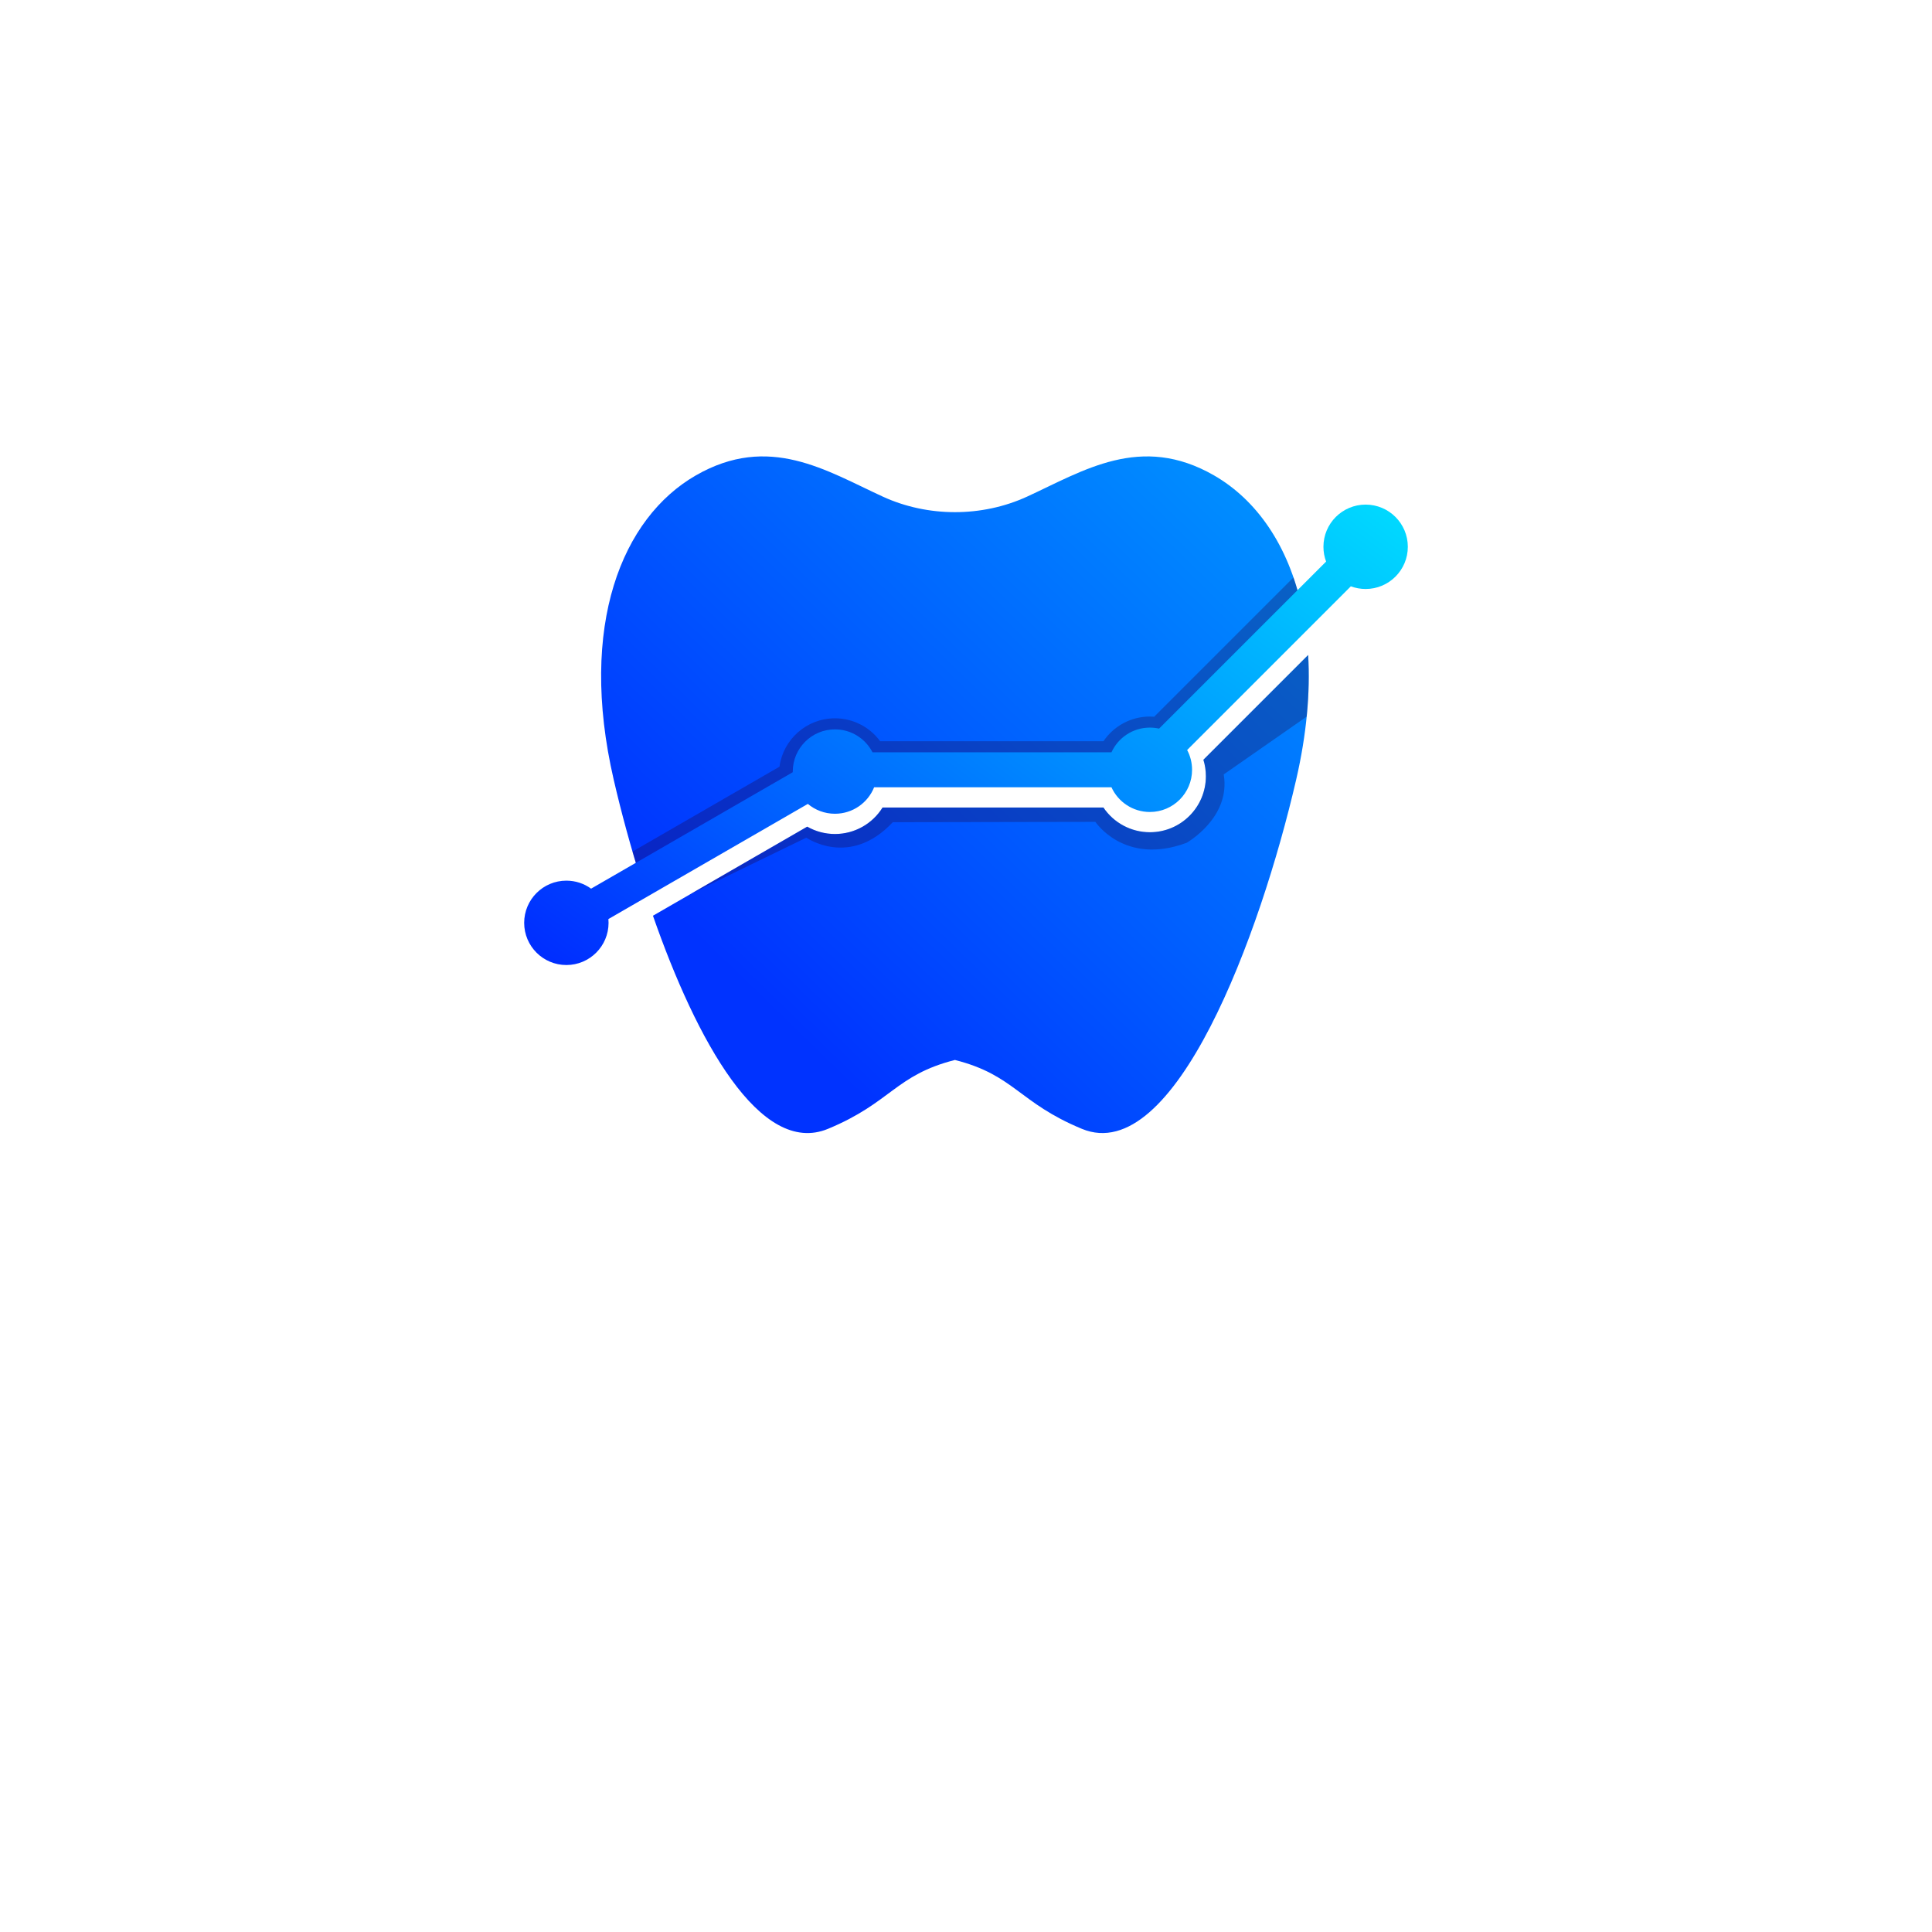
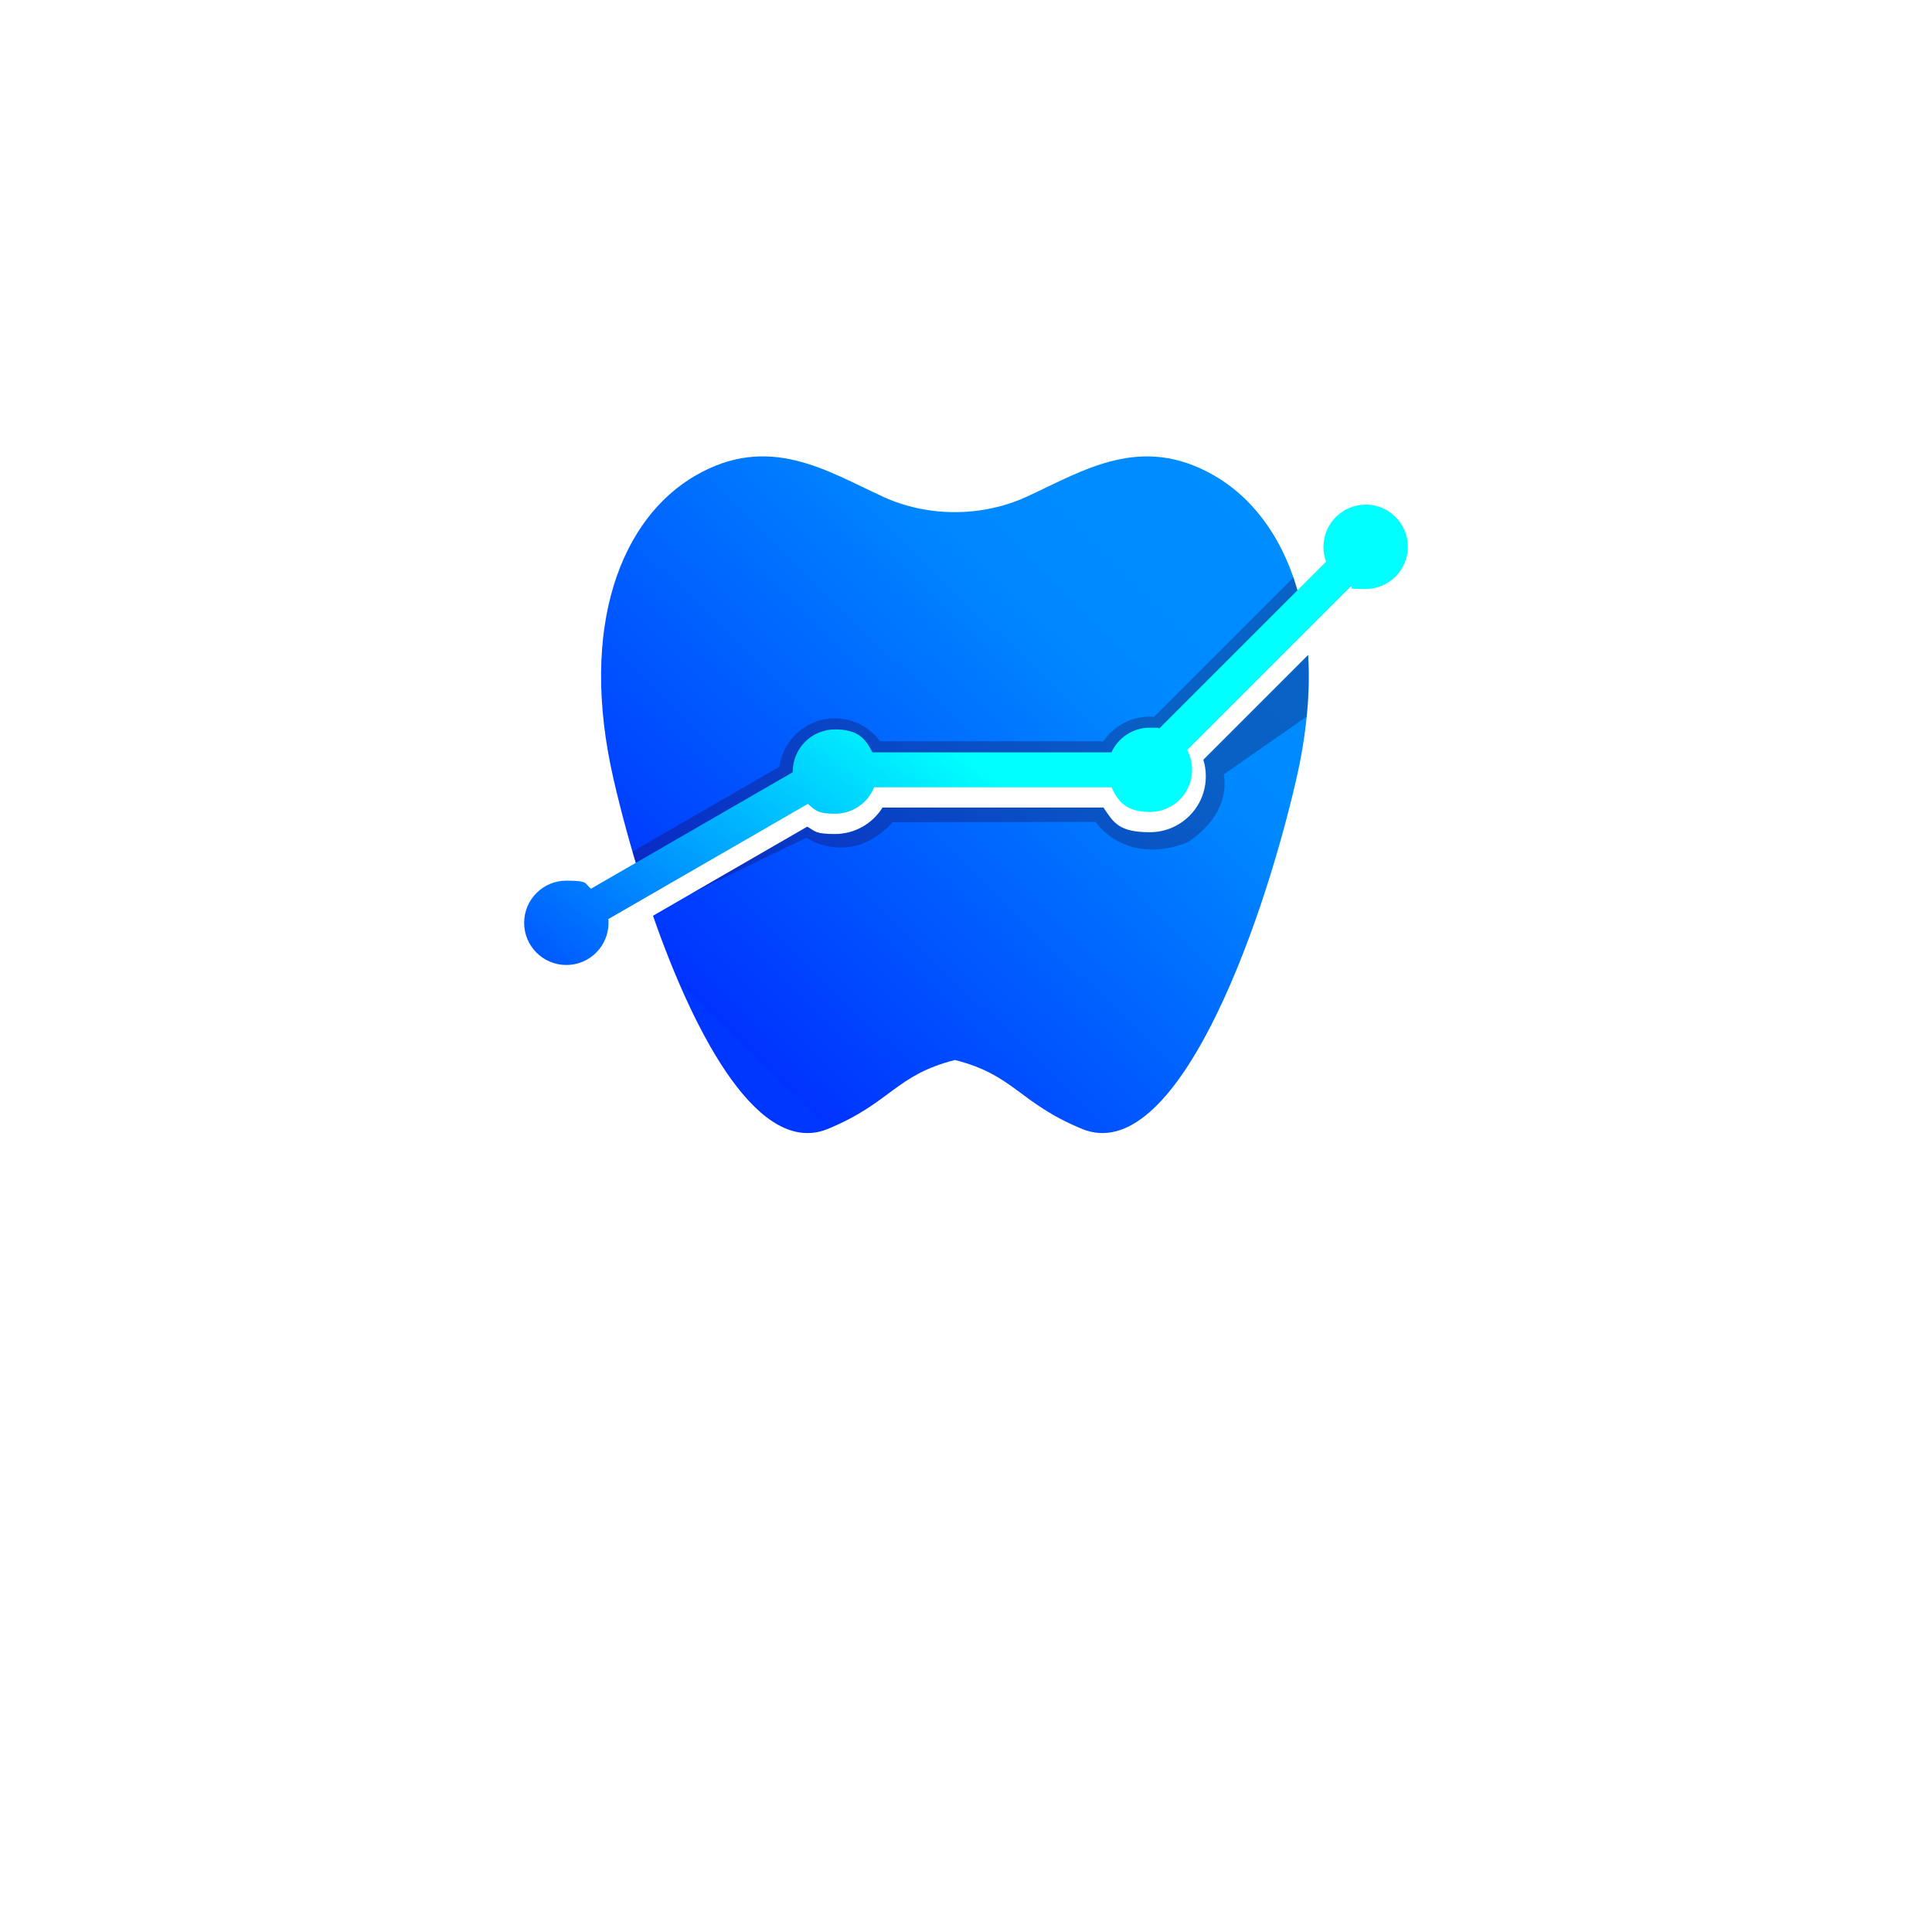
- <svg xmlns="http://www.w3.org/2000/svg" id="Layer_1" data-name="Layer 1" viewBox="0 0 4000 4000">
+ <svg xmlns="http://www.w3.org/2000/svg" id="Layer_1" version="1.1" viewBox="0 0 4000 4000">
  <defs>
    <style>
-       .cls-1 {
-         fill: url(#linear-gradient-2);
+       .st0 {
+         fill: #1e003d;
+         fill-rule: evenodd;
+         isolation: isolate;
+         opacity: .3;
      }

-       .cls-2 {
+       .st1 {
+         fill: none;
+       }
+ 
+       .st2 {
        clip-path: url(#clippath-1);
      }

-       .cls-3 {
-         fill: url(#linear-gradient);
+       .st3 {
+         fill: url(#Dégradé_sans_nom_9);
        stroke: blue;
        stroke-miterlimit: 10;
      }

-       .cls-4 {
-         fill: #1e003d;
-         fill-rule: evenodd;
-         opacity: .3;
+       .st4 {
+         fill: url(#Dégradé_sans_nom_5);
      }

-       .cls-5 {
+       .st5 {
        clip-path: url(#clippath);
-       }
- 
-       .cls-6 {
-         clip-rule: evenodd;
-       }
- 
-       .cls-6, .cls-7 {
-         fill: none;
      }
    </style>
    <clipPath id="clippath">
-       <path class="cls-6" d="M1351.86,1895.9c90.17,258.7,222.61,499.16,362.35,441.27,131.16-54.34,139.26-111.23,262.88-142.62,123.61,31.39,131.72,88.29,262.88,142.62,191.68,79.41,369.67-402.54,443.6-722.92,21.93-95.04,29.29-181.41,24.82-258.17l-216.87,216.87c3.39,11.02,5.13,22.52,5.13,34.16,0,64.03-51.92,115.95-115.94,115.95-39.02,0-74.87-19.54-96.17-51.14h-457.31c-20.88,33.64-57.92,54.8-98.53,54.8-20.32,0-40.05-5.28-57.44-15.21l-319.39,184.4Zm475.99-867.65c-116.38-53.4-235.49-131.45-387.46-43.82-151.98,87.63-243.71,309.43-169.77,629.82,15.55,67.38,35.71,141.91,59.62,216.84l419.98-251.7,213.17,7.62h236.01l156.83-7.62,111.15-82.22,167.49-167.49,60.72-70.43c-27.85-130.95-94.98-224.79-181.77-274.82-151.98-87.63-271.09-9.58-387.47,43.82-93.31,42.82-205.16,42.82-298.48,0Z" />
+       <path class="st1" d="M1351.9,1895.9c90.2,258.7,222.6,499.2,362.3,441.3,131.2-54.3,139.3-111.2,262.9-142.6,123.6,31.4,131.7,88.3,262.9,142.6,191.7,79.4,369.7-402.5,443.6-722.9,21.9-95,29.3-181.4,24.8-258.2l-216.9,216.9c3.4,11,5.1,22.5,5.1,34.2,0,64-51.9,115.9-115.9,115.9s-74.9-19.5-96.2-51.1h-457.3c-20.9,33.6-57.9,54.8-98.5,54.8s-40.1-5.3-57.4-15.2l-319.4,184.4h0ZM1827.8,1028.2c-116.4-53.4-235.5-131.5-387.5-43.8-152,87.6-243.7,309.4-169.8,629.8,15.6,67.4,35.7,141.9,59.6,216.8l420-251.7,213.2,7.6h236l156.8-7.6,111.1-82.2,167.5-167.5,60.7-70.4c-27.9-130.9-95-224.8-181.8-274.8-152-87.6-271.1-9.6-387.5,43.8-93.3,42.8-205.2,42.8-298.5,0h0Z" />
    </clipPath>
-     <linearGradient id="linear-gradient" x1="1499.27" y1="2126.04" x2="2574.76" y2="1017.86" gradientUnits="userSpaceOnUse">
-       <stop offset=".06" stop-color="#03f" />
-       <stop offset=".99" stop-color="#008dff" />
+     <linearGradient id="Dégradé_sans_nom_9" data-name="Dégradé sans nom 9" x1="1499.3" y1="1874" x2="2574.8" y2="2982.1" gradientTransform="translate(0 4000) scale(1 -1)" gradientUnits="userSpaceOnUse">
+       <stop offset="0" stop-color="#0037ff" />
+       <stop offset="0" stop-color="#03f" />
+       <stop offset=".7" stop-color="#0089ff" />
+       <stop offset="1" stop-color="#008dff" />
    </linearGradient>
    <clipPath id="clippath-1">
-       <path class="cls-6" d="M2827.4,1044.72c48.24,0,87.35,39.11,87.35,87.36s-39.11,87.35-87.35,87.35c-10.77,0-21.08-1.95-30.61-5.52l-338.92,338.91c6.49,12.21,10.18,26.15,10.18,40.95,0,48.25-39.11,87.36-87.36,87.36-35.32,0-65.75-20.97-79.51-51.14h-491.41c-12.91,32.12-44.34,54.8-81.08,54.8-21.36,0-40.93-7.67-56.1-20.4l-412.98,238.43c.23,2.58,.35,5.19,.35,7.82,0,48.24-39.11,87.35-87.36,87.35s-87.35-39.11-87.35-87.35,39.11-87.35,87.35-87.35c19.13,0,36.8,6.14,51.19,16.57l417.56-241.08v-1.34c-.01-48.24,39.1-87.35,87.34-87.35,33.87,0,63.25,19.28,77.74,47.47h494.75c13.76-30.17,44.19-51.14,79.51-51.14,6.55,0,12.92,.72,19.05,2.09l345.82-345.82c-3.57-9.53-5.52-19.84-5.52-30.61,0-48.25,39.11-87.36,87.36-87.36" />
+       <path class="st1" d="M2827.4,1044.7c48.2,0,87.4,39.1,87.4,87.4s-39.1,87.3-87.4,87.3-21.1-1.9-30.6-5.5l-338.9,338.9c6.5,12.2,10.2,26.2,10.2,40.9,0,48.2-39.1,87.4-87.4,87.4s-65.8-21-79.5-51.1h-491.4c-12.9,32.1-44.3,54.8-81.1,54.8s-40.9-7.7-56.1-20.4l-413,238.4c.2,2.6.3,5.2.3,7.8,0,48.2-39.1,87.3-87.4,87.3s-87.3-39.1-87.3-87.3,39.1-87.3,87.3-87.3,36.8,6.1,51.2,16.6l417.6-241.1v-1.3c0-48.2,39.1-87.3,87.3-87.3s63.2,19.3,77.7,47.5h494.8c13.8-30.2,44.2-51.1,79.5-51.1s12.9.7,19.1,2.1l345.8-345.8c-3.6-9.5-5.5-19.8-5.5-30.6,0-48.2,39.1-87.4,87.4-87.4h0Z" />
    </clipPath>
-     <linearGradient id="linear-gradient-2" x1="1184.13" y1="2617.09" x2="2773.71" y2="482.23" gradientUnits="userSpaceOnUse">
+     <linearGradient id="Dégradé_sans_nom_5" data-name="Dégradé sans nom 5" x1="1184.1" y1="1382.9" x2="2773.7" y2="3517.8" gradientTransform="translate(0 4000) scale(1 -1)" gradientUnits="userSpaceOnUse">
      <stop offset="0" stop-color="blue" />
-       <stop offset="1" stop-color="aqua" />
+       <stop offset=".5" stop-color="aqua" />
    </linearGradient>
  </defs>
-   <g class="cls-5">
-     <rect class="cls-3" x="1196.68" y="896.8" width="1516.18" height="1519.78" />
+   <g class="st5">
+     <rect class="st3" x="1196.7" y="896.8" width="1516.2" height="1519.8" />
  </g>
-   <path class="cls-4" d="M1309.5,1763.06c6.55,22.51,13.47,45.25,20.74,68.02l419.98-251.7,213.17,7.62h236.01l156.83-7.62,111.15-82.22,167.49-167.49,60.72-70.43c-4.75-22.33-10.64-43.59-17.58-63.73l-288.36,288.36c-2.98-.23-5.96-.34-8.94-.34-39.02,0-74.87,19.54-96.16,51.13h-462.26c-21.6-29.52-56.18-47.47-93.58-47.47-58.67,0-107.18,43.61-114.89,100.17l-304.3,175.69Z" />
-   <g class="cls-2">
-     <rect class="cls-1" x="1085.25" y="1044.72" width="1829.5" height="953.27" />
+   <path class="st0" d="M1309.5,1763.1c6.6,22.5,13.5,45.2,20.7,68l420-251.7,213.2,7.6h236l156.8-7.6,111.1-82.2,167.5-167.5,60.7-70.4c-4.8-22.3-10.6-43.6-17.6-63.7l-288.4,288.4c-3-.2-6-.3-8.9-.3-39,0-74.9,19.5-96.2,51.1h-462.3c-21.6-29.5-56.2-47.5-93.6-47.5-58.7,0-107.2,43.6-114.9,100.2l-304.3,175.7h0Z" />
+   <g class="st2">
+     <rect class="st4" x="1085.2" y="1044.7" width="1829.5" height="953.3" />
  </g>
-   <path class="cls-4" d="M1827.22,1671.91c-20.88,33.64-57.92,54.8-98.53,54.8-20.32,0-40.05-5.28-57.44-15.21l-242.16,139.81c4.75-2.74,240.38-117.02,240.38-117.02,0,0,89.83,63.19,178.91-31.97l419.48-.76s60.15,91.36,188.82,43.39c0,0,92.11-51.77,76.89-141.6l171.79-119.69c4.47-45.04,5.35-87.62,3.02-127.59l-216.87,216.87c3.39,11.02,5.13,22.52,5.13,34.16,0,64.03-51.92,115.95-115.94,115.95-39.02,0-74.87-19.54-96.17-51.14h-457.31Z" />
-   <polyline class="cls-7" points="0 4000 4000 4000 4000 0 0 0" />
+   <path class="st0" d="M1827.2,1671.9c-20.9,33.6-57.9,54.8-98.5,54.8s-40.1-5.3-57.4-15.2l-242.2,139.8c4.8-2.7,240.4-117,240.4-117,0,0,89.8,63.2,178.9-32l419.5-.8s60.1,91.4,188.8,43.4c0,0,92.1-51.8,76.9-141.6l171.8-119.7c4.5-45,5.4-87.6,3-127.6l-216.9,216.9c3.4,11,5.1,22.5,5.1,34.2,0,64-51.9,115.9-115.9,115.9s-74.9-19.5-96.2-51.1h-457.3Z" />
+   <polyline class="st1" points="0 4000 4000 4000 4000 0 0 0" />
</svg>
